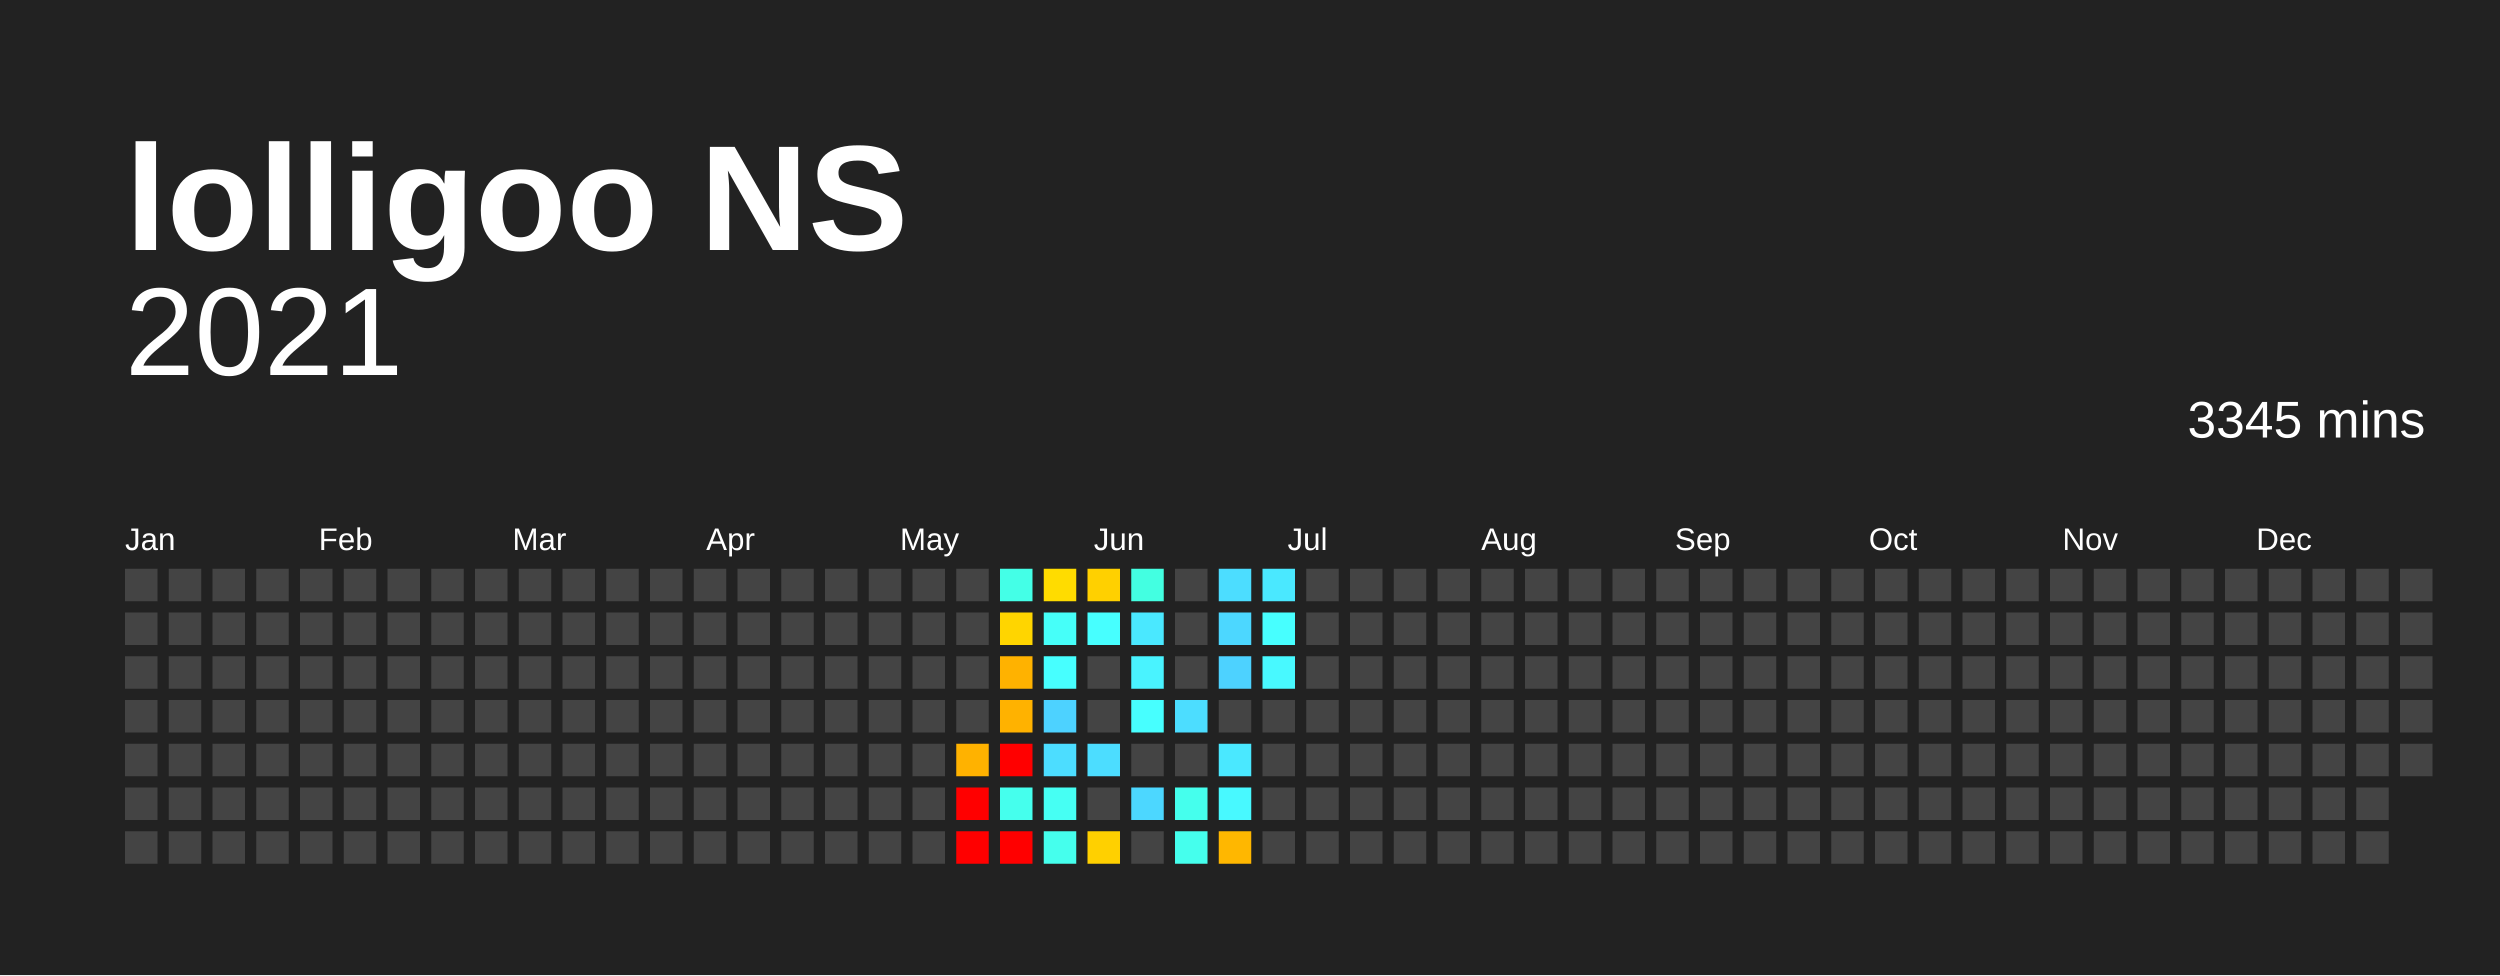
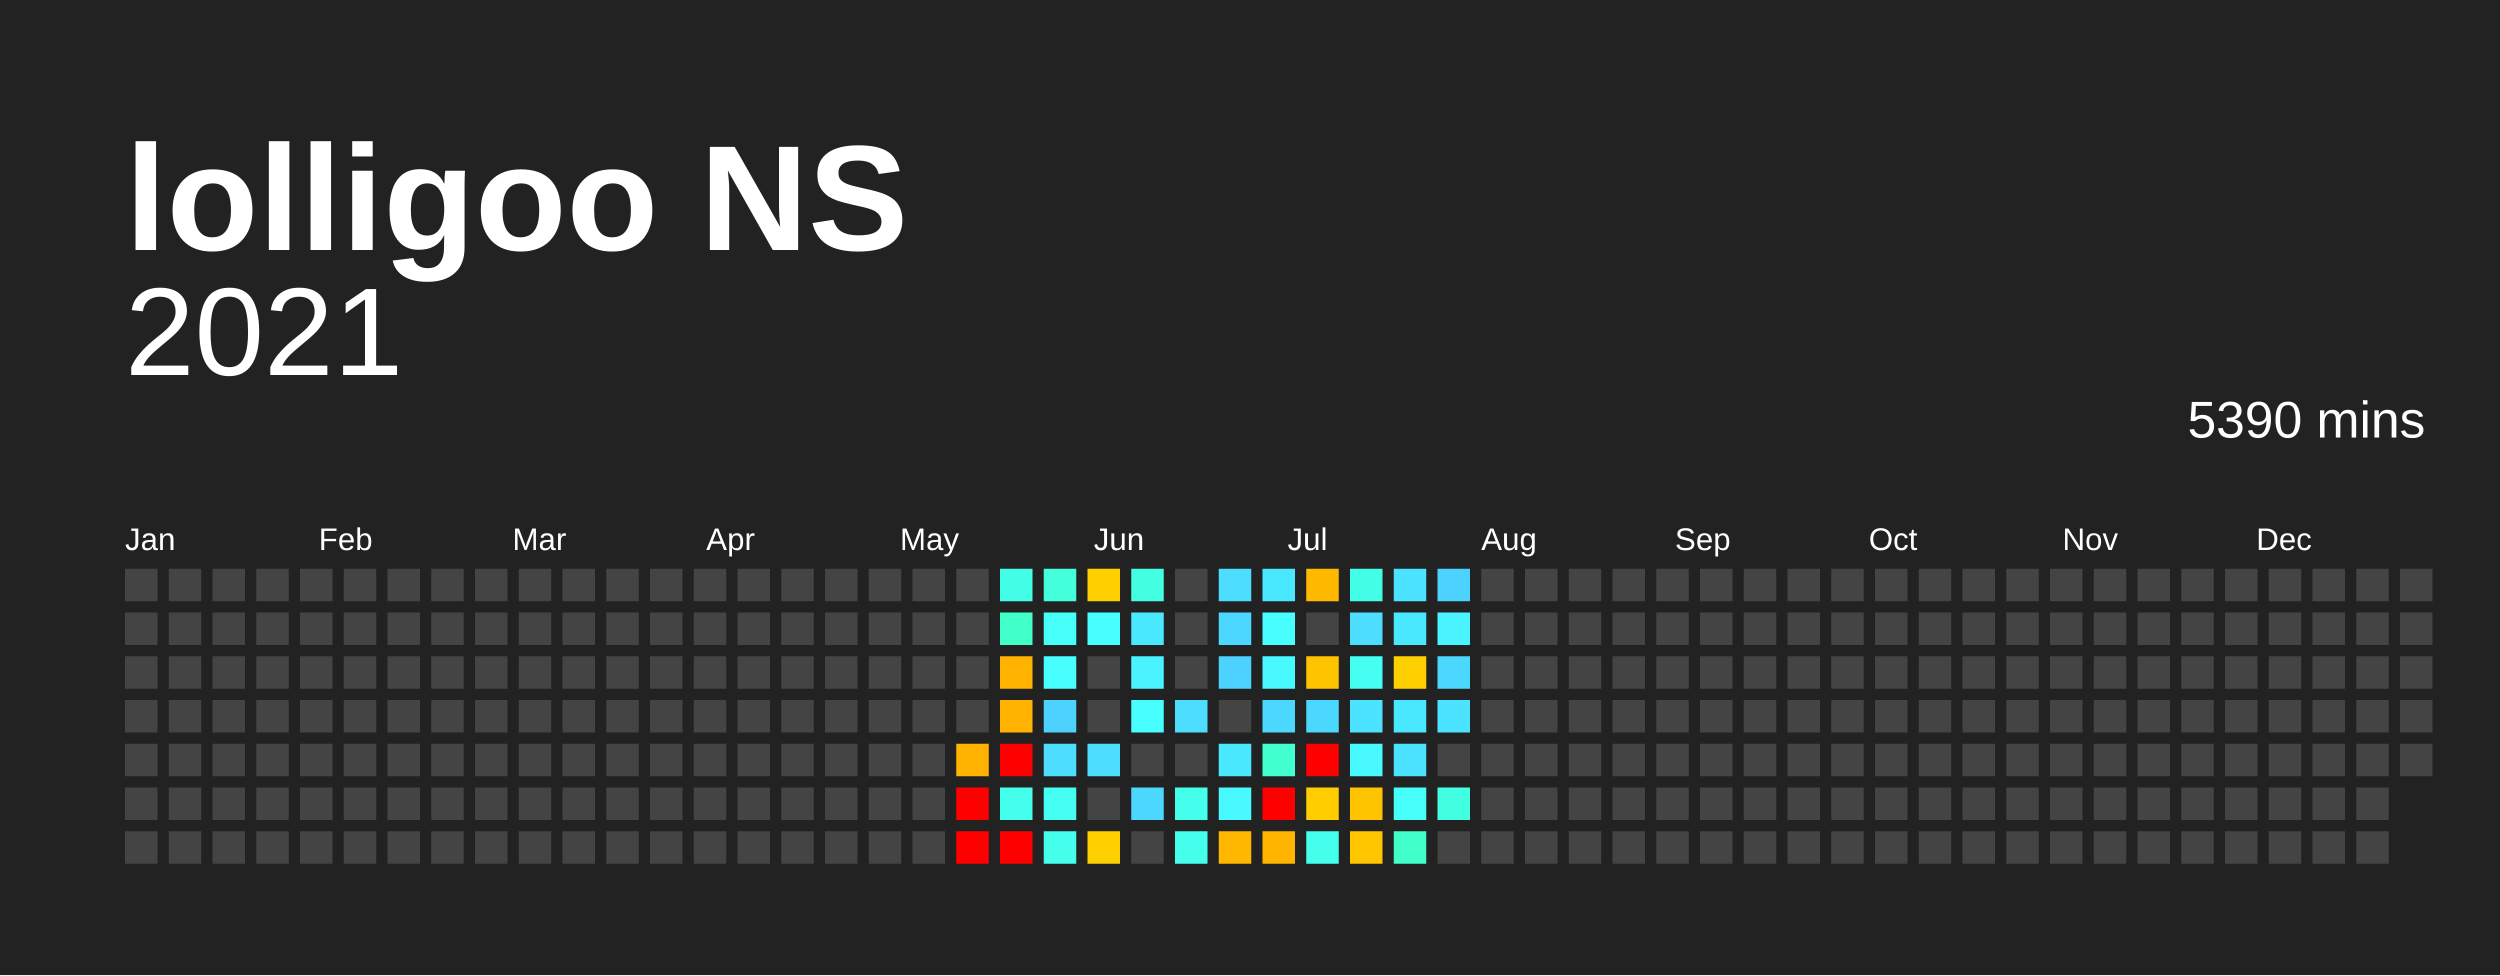
<svg xmlns="http://www.w3.org/2000/svg" baseProfile="full" height="78mm" version="1.1" viewBox="0,0,200,78" width="200mm">
  <defs />
  <rect fill="#222222" height="78" width="200" x="0" y="0" />
  <text fill="#FFFFFF" style="font-size:12px; font-family:Arial; font-weight:bold;" x="10" y="20">lolligoo NS</text>
  <text alignment-baseline="hanging" fill="#FFFFFF" style="font-size:10.0px; font-family:Arial;" x="10" y="30">2021</text>
-   <text alignment-baseline="hanging" fill="#FFFFFF" style="font-size:4.125px; font-family:Arial;" x="175" y="35">3345 mins</text>
+   <text alignment-baseline="hanging" fill="#FFFFFF" style="font-size:4.125px; font-family:Arial;" x="175" y="35">5390 mins</text>
  <text fill="#FFFFFF" style="font-size:2.5px; font-family:Arial" x="10.0" y="44">Jan</text>
  <text fill="#FFFFFF" style="font-size:2.5px; font-family:Arial" x="25.5" y="44">Feb</text>
  <text fill="#FFFFFF" style="font-size:2.5px; font-family:Arial" x="41.0" y="44">Mar</text>
  <text fill="#FFFFFF" style="font-size:2.5px; font-family:Arial" x="56.5" y="44">Apr</text>
  <text fill="#FFFFFF" style="font-size:2.5px; font-family:Arial" x="72.0" y="44">May</text>
  <text fill="#FFFFFF" style="font-size:2.5px; font-family:Arial" x="87.5" y="44">Jun</text>
  <text fill="#FFFFFF" style="font-size:2.5px; font-family:Arial" x="103.0" y="44">Jul</text>
  <text fill="#FFFFFF" style="font-size:2.5px; font-family:Arial" x="118.5" y="44">Aug</text>
  <text fill="#FFFFFF" style="font-size:2.5px; font-family:Arial" x="134.0" y="44">Sep</text>
  <text fill="#FFFFFF" style="font-size:2.5px; font-family:Arial" x="149.5" y="44">Oct</text>
  <text fill="#FFFFFF" style="font-size:2.5px; font-family:Arial" x="165.0" y="44">Nov</text>
  <text fill="#FFFFFF" style="font-size:2.5px; font-family:Arial" x="180.5" y="44">Dec</text>
  <rect fill="#444444" height="2.6" width="2.6" x="10.0" y="45.5" />
  <rect fill="#444444" height="2.6" width="2.6" x="10.0" y="49.0" />
  <rect fill="#444444" height="2.6" width="2.6" x="10.0" y="52.5" />
  <rect fill="#444444" height="2.6" width="2.6" x="10.0" y="56.0" />
  <rect fill="#444444" height="2.6" width="2.6" x="10.0" y="59.5" />
  <rect fill="#444444" height="2.6" width="2.6" x="10.0" y="63.0" />
  <rect fill="#444444" height="2.6" width="2.6" x="10.0" y="66.5" />
  <rect fill="#444444" height="2.6" width="2.6" x="13.5" y="45.5" />
  <rect fill="#444444" height="2.6" width="2.6" x="13.5" y="49.0" />
  <rect fill="#444444" height="2.6" width="2.6" x="13.5" y="52.5" />
  <rect fill="#444444" height="2.6" width="2.6" x="13.5" y="56.0" />
  <rect fill="#444444" height="2.6" width="2.6" x="13.5" y="59.5" />
  <rect fill="#444444" height="2.6" width="2.6" x="13.5" y="63.0" />
  <rect fill="#444444" height="2.6" width="2.6" x="13.5" y="66.5" />
  <rect fill="#444444" height="2.6" width="2.6" x="17.0" y="45.5" />
  <rect fill="#444444" height="2.6" width="2.6" x="17.0" y="49.0" />
  <rect fill="#444444" height="2.6" width="2.6" x="17.0" y="52.5" />
  <rect fill="#444444" height="2.6" width="2.6" x="17.0" y="56.0" />
  <rect fill="#444444" height="2.6" width="2.6" x="17.0" y="59.5" />
  <rect fill="#444444" height="2.6" width="2.6" x="17.0" y="63.0" />
  <rect fill="#444444" height="2.6" width="2.6" x="17.0" y="66.5" />
  <rect fill="#444444" height="2.6" width="2.6" x="20.5" y="45.5" />
  <rect fill="#444444" height="2.6" width="2.6" x="20.5" y="49.0" />
  <rect fill="#444444" height="2.6" width="2.6" x="20.5" y="52.5" />
  <rect fill="#444444" height="2.6" width="2.6" x="20.5" y="56.0" />
  <rect fill="#444444" height="2.6" width="2.6" x="20.5" y="59.5" />
  <rect fill="#444444" height="2.6" width="2.6" x="20.5" y="63.0" />
  <rect fill="#444444" height="2.6" width="2.6" x="20.5" y="66.5" />
  <rect fill="#444444" height="2.6" width="2.6" x="24.0" y="45.5" />
  <rect fill="#444444" height="2.6" width="2.6" x="24.0" y="49.0" />
  <rect fill="#444444" height="2.6" width="2.6" x="24.0" y="52.5" />
  <rect fill="#444444" height="2.6" width="2.6" x="24.0" y="56.0" />
  <rect fill="#444444" height="2.6" width="2.6" x="24.0" y="59.5" />
  <rect fill="#444444" height="2.6" width="2.6" x="24.0" y="63.0" />
  <rect fill="#444444" height="2.6" width="2.6" x="24.0" y="66.5" />
  <rect fill="#444444" height="2.6" width="2.6" x="27.5" y="45.5" />
  <rect fill="#444444" height="2.6" width="2.6" x="27.5" y="49.0" />
  <rect fill="#444444" height="2.6" width="2.6" x="27.5" y="52.5" />
  <rect fill="#444444" height="2.6" width="2.6" x="27.5" y="56.0" />
  <rect fill="#444444" height="2.6" width="2.6" x="27.5" y="59.5" />
  <rect fill="#444444" height="2.6" width="2.6" x="27.5" y="63.0" />
  <rect fill="#444444" height="2.6" width="2.6" x="27.5" y="66.5" />
  <rect fill="#444444" height="2.6" width="2.6" x="31.0" y="45.5" />
  <rect fill="#444444" height="2.6" width="2.6" x="31.0" y="49.0" />
  <rect fill="#444444" height="2.6" width="2.6" x="31.0" y="52.5" />
  <rect fill="#444444" height="2.6" width="2.6" x="31.0" y="56.0" />
  <rect fill="#444444" height="2.6" width="2.6" x="31.0" y="59.5" />
  <rect fill="#444444" height="2.6" width="2.6" x="31.0" y="63.0" />
  <rect fill="#444444" height="2.6" width="2.6" x="31.0" y="66.5" />
  <rect fill="#444444" height="2.6" width="2.6" x="34.5" y="45.5" />
  <rect fill="#444444" height="2.6" width="2.6" x="34.5" y="49.0" />
  <rect fill="#444444" height="2.6" width="2.6" x="34.5" y="52.5" />
  <rect fill="#444444" height="2.6" width="2.6" x="34.5" y="56.0" />
  <rect fill="#444444" height="2.6" width="2.6" x="34.5" y="59.5" />
  <rect fill="#444444" height="2.6" width="2.6" x="34.5" y="63.0" />
  <rect fill="#444444" height="2.6" width="2.6" x="34.5" y="66.5" />
  <rect fill="#444444" height="2.6" width="2.6" x="38.0" y="45.5" />
  <rect fill="#444444" height="2.6" width="2.6" x="38.0" y="49.0" />
  <rect fill="#444444" height="2.6" width="2.6" x="38.0" y="52.5" />
  <rect fill="#444444" height="2.6" width="2.6" x="38.0" y="56.0" />
  <rect fill="#444444" height="2.6" width="2.6" x="38.0" y="59.5" />
  <rect fill="#444444" height="2.6" width="2.6" x="38.0" y="63.0" />
  <rect fill="#444444" height="2.6" width="2.6" x="38.0" y="66.5" />
  <rect fill="#444444" height="2.6" width="2.6" x="41.5" y="45.5" />
  <rect fill="#444444" height="2.6" width="2.6" x="41.5" y="49.0" />
  <rect fill="#444444" height="2.6" width="2.6" x="41.5" y="52.5" />
  <rect fill="#444444" height="2.6" width="2.6" x="41.5" y="56.0" />
  <rect fill="#444444" height="2.6" width="2.6" x="41.5" y="59.5" />
  <rect fill="#444444" height="2.6" width="2.6" x="41.5" y="63.0" />
  <rect fill="#444444" height="2.6" width="2.6" x="41.5" y="66.5" />
  <rect fill="#444444" height="2.6" width="2.6" x="45.0" y="45.5" />
  <rect fill="#444444" height="2.6" width="2.6" x="45.0" y="49.0" />
  <rect fill="#444444" height="2.6" width="2.6" x="45.0" y="52.5" />
  <rect fill="#444444" height="2.6" width="2.6" x="45.0" y="56.0" />
  <rect fill="#444444" height="2.6" width="2.6" x="45.0" y="59.5" />
  <rect fill="#444444" height="2.6" width="2.6" x="45.0" y="63.0" />
  <rect fill="#444444" height="2.6" width="2.6" x="45.0" y="66.5" />
  <rect fill="#444444" height="2.6" width="2.6" x="48.5" y="45.5" />
  <rect fill="#444444" height="2.6" width="2.6" x="48.5" y="49.0" />
  <rect fill="#444444" height="2.6" width="2.6" x="48.5" y="52.5" />
  <rect fill="#444444" height="2.6" width="2.6" x="48.5" y="56.0" />
  <rect fill="#444444" height="2.6" width="2.6" x="48.5" y="59.5" />
  <rect fill="#444444" height="2.6" width="2.6" x="48.5" y="63.0" />
  <rect fill="#444444" height="2.6" width="2.6" x="48.5" y="66.5" />
  <rect fill="#444444" height="2.6" width="2.6" x="52.0" y="45.5" />
  <rect fill="#444444" height="2.6" width="2.6" x="52.0" y="49.0" />
  <rect fill="#444444" height="2.6" width="2.6" x="52.0" y="52.5" />
  <rect fill="#444444" height="2.6" width="2.6" x="52.0" y="56.0" />
  <rect fill="#444444" height="2.6" width="2.6" x="52.0" y="59.5" />
  <rect fill="#444444" height="2.6" width="2.6" x="52.0" y="63.0" />
  <rect fill="#444444" height="2.6" width="2.6" x="52.0" y="66.5" />
  <rect fill="#444444" height="2.6" width="2.6" x="55.5" y="45.5" />
  <rect fill="#444444" height="2.6" width="2.6" x="55.5" y="49.0" />
  <rect fill="#444444" height="2.6" width="2.6" x="55.5" y="52.5" />
  <rect fill="#444444" height="2.6" width="2.6" x="55.5" y="56.0" />
  <rect fill="#444444" height="2.6" width="2.6" x="55.5" y="59.5" />
  <rect fill="#444444" height="2.6" width="2.6" x="55.5" y="63.0" />
  <rect fill="#444444" height="2.6" width="2.6" x="55.5" y="66.5" />
  <rect fill="#444444" height="2.6" width="2.6" x="59.0" y="45.5" />
  <rect fill="#444444" height="2.6" width="2.6" x="59.0" y="49.0" />
  <rect fill="#444444" height="2.6" width="2.6" x="59.0" y="52.5" />
  <rect fill="#444444" height="2.6" width="2.6" x="59.0" y="56.0" />
  <rect fill="#444444" height="2.6" width="2.6" x="59.0" y="59.5" />
  <rect fill="#444444" height="2.6" width="2.6" x="59.0" y="63.0" />
  <rect fill="#444444" height="2.6" width="2.6" x="59.0" y="66.5" />
  <rect fill="#444444" height="2.6" width="2.6" x="62.5" y="45.5" />
  <rect fill="#444444" height="2.6" width="2.6" x="62.5" y="49.0" />
  <rect fill="#444444" height="2.6" width="2.6" x="62.5" y="52.5" />
  <rect fill="#444444" height="2.6" width="2.6" x="62.5" y="56.0" />
  <rect fill="#444444" height="2.6" width="2.6" x="62.5" y="59.5" />
  <rect fill="#444444" height="2.6" width="2.6" x="62.5" y="63.0" />
  <rect fill="#444444" height="2.6" width="2.6" x="62.5" y="66.5" />
  <rect fill="#444444" height="2.6" width="2.6" x="66.0" y="45.5" />
  <rect fill="#444444" height="2.6" width="2.6" x="66.0" y="49.0" />
  <rect fill="#444444" height="2.6" width="2.6" x="66.0" y="52.5" />
  <rect fill="#444444" height="2.6" width="2.6" x="66.0" y="56.0" />
  <rect fill="#444444" height="2.6" width="2.6" x="66.0" y="59.5" />
  <rect fill="#444444" height="2.6" width="2.6" x="66.0" y="63.0" />
  <rect fill="#444444" height="2.6" width="2.6" x="66.0" y="66.5" />
  <rect fill="#444444" height="2.6" width="2.6" x="69.5" y="45.5" />
  <rect fill="#444444" height="2.6" width="2.6" x="69.5" y="49.0" />
  <rect fill="#444444" height="2.6" width="2.6" x="69.5" y="52.5" />
  <rect fill="#444444" height="2.6" width="2.6" x="69.5" y="56.0" />
  <rect fill="#444444" height="2.6" width="2.6" x="69.5" y="59.5" />
  <rect fill="#444444" height="2.6" width="2.6" x="69.5" y="63.0" />
  <rect fill="#444444" height="2.6" width="2.6" x="69.5" y="66.5" />
  <rect fill="#444444" height="2.6" width="2.6" x="73.0" y="45.5" />
  <rect fill="#444444" height="2.6" width="2.6" x="73.0" y="49.0" />
  <rect fill="#444444" height="2.6" width="2.6" x="73.0" y="52.5" />
  <rect fill="#444444" height="2.6" width="2.6" x="73.0" y="56.0" />
  <rect fill="#444444" height="2.6" width="2.6" x="73.0" y="59.5" />
  <rect fill="#444444" height="2.6" width="2.6" x="73.0" y="63.0" />
  <rect fill="#444444" height="2.6" width="2.6" x="73.0" y="66.5" />
  <rect fill="#444444" height="2.6" width="2.6" x="76.5" y="45.5" />
  <rect fill="#444444" height="2.6" width="2.6" x="76.5" y="49.0" />
  <rect fill="#444444" height="2.6" width="2.6" x="76.5" y="52.5" />
  <rect fill="#444444" height="2.6" width="2.6" x="76.5" y="56.0" />
  <rect fill="#ffb200" height="2.6" width="2.6" x="76.5" y="59.5" />
  <rect fill="red" height="2.6" width="2.6" x="76.5" y="63.0" />
  <rect fill="red" height="2.6" width="2.6" x="76.5" y="66.5" />
  <rect fill="#44ffe7" height="2.6" width="2.6" x="80.0" y="45.5" />
-   <rect fill="#ffd500" height="2.6" width="2.6" x="80.0" y="49.0" />
+   <rect fill="#40ffc9" height="2.6" width="2.6" x="80.0" y="49.0" />
  <rect fill="#ffb200" height="2.6" width="2.6" x="80.0" y="52.5" />
  <rect fill="#ffb200" height="2.6" width="2.6" x="80.0" y="56.0" />
  <rect fill="red" height="2.6" width="2.6" x="80.0" y="59.5" />
  <rect fill="#45ffed" height="2.6" width="2.6" x="80.0" y="63.0" />
  <rect fill="red" height="2.6" width="2.6" x="80.0" y="66.5" />
-   <rect fill="#ffdc00" height="2.6" width="2.6" x="83.5" y="45.5" />
+   <rect fill="#43ffdb" height="2.6" width="2.6" x="83.5" y="45.5" />
  <rect fill="#46fff9" height="2.6" width="2.6" x="83.5" y="49.0" />
  <rect fill="#47ffff" height="2.6" width="2.6" x="83.5" y="52.5" />
  <rect fill="#4dd2ff" height="2.6" width="2.6" x="83.5" y="56.0" />
  <rect fill="#4cddff" height="2.6" width="2.6" x="83.5" y="59.5" />
  <rect fill="#46fff3" height="2.6" width="2.6" x="83.5" y="63.0" />
  <rect fill="#45ffed" height="2.6" width="2.6" x="83.5" y="66.5" />
  <rect fill="#ffd000" height="2.6" width="2.6" x="87.0" y="45.5" />
  <rect fill="#47ffff" height="2.6" width="2.6" x="87.0" y="49.0" />
  <rect fill="#444444" height="2.6" width="2.6" x="87.0" y="52.5" />
  <rect fill="#444444" height="2.6" width="2.6" x="87.0" y="56.0" />
  <rect fill="#4cddff" height="2.6" width="2.6" x="87.0" y="59.5" />
  <rect fill="#444444" height="2.6" width="2.6" x="87.0" y="63.0" />
  <rect fill="#ffd000" height="2.6" width="2.6" x="87.0" y="66.5" />
  <rect fill="#43ffe1" height="2.6" width="2.6" x="90.5" y="45.5" />
  <rect fill="#4ae8ff" height="2.6" width="2.6" x="90.5" y="49.0" />
  <rect fill="#49f3ff" height="2.6" width="2.6" x="90.5" y="52.5" />
  <rect fill="#47ffff" height="2.6" width="2.6" x="90.5" y="56.0" />
  <rect fill="#444444" height="2.6" width="2.6" x="90.5" y="59.5" />
  <rect fill="#4cd7ff" height="2.6" width="2.6" x="90.5" y="63.0" />
  <rect fill="#444444" height="2.6" width="2.6" x="90.5" y="66.5" />
  <rect fill="#444444" height="2.6" width="2.6" x="94.0" y="45.5" />
  <rect fill="#444444" height="2.6" width="2.6" x="94.0" y="49.0" />
  <rect fill="#444444" height="2.6" width="2.6" x="94.0" y="52.5" />
  <rect fill="#4cddff" height="2.6" width="2.6" x="94.0" y="56.0" />
  <rect fill="#444444" height="2.6" width="2.6" x="94.0" y="59.5" />
  <rect fill="#45ffed" height="2.6" width="2.6" x="94.0" y="63.0" />
  <rect fill="#45ffed" height="2.6" width="2.6" x="94.0" y="66.5" />
  <rect fill="#4cddff" height="2.6" width="2.6" x="97.5" y="45.5" />
  <rect fill="#4cd7ff" height="2.6" width="2.6" x="97.5" y="49.0" />
  <rect fill="#4dd2ff" height="2.6" width="2.6" x="97.5" y="52.5" />
  <rect fill="#444444" height="2.6" width="2.6" x="97.5" y="56.0" />
  <rect fill="#4ae8ff" height="2.6" width="2.6" x="97.5" y="59.5" />
  <rect fill="#48f9ff" height="2.6" width="2.6" x="97.5" y="63.0" />
  <rect fill="#ffb700" height="2.6" width="2.6" x="97.5" y="66.5" />
  <rect fill="#4ae8ff" height="2.6" width="2.6" x="101.0" y="45.5" />
  <rect fill="#47ffff" height="2.6" width="2.6" x="101.0" y="49.0" />
  <rect fill="#48f9ff" height="2.6" width="2.6" x="101.0" y="52.5" />
-   <rect fill="#444444" height="2.6" width="2.6" x="101.0" y="56.0" />
-   <rect fill="#444444" height="2.6" width="2.6" x="101.0" y="59.5" />
-   <rect fill="#444444" height="2.6" width="2.6" x="101.0" y="63.0" />
-   <rect fill="#444444" height="2.6" width="2.6" x="101.0" y="66.5" />
-   <rect fill="#444444" height="2.6" width="2.6" x="104.5" y="45.5" />
+   <rect fill="#4cd7ff" height="2.6" width="2.6" x="101.0" y="56.0" />
+   <rect fill="#41ffcf" height="2.6" width="2.6" x="101.0" y="59.5" />
+   <rect fill="red" height="2.6" width="2.6" x="101.0" y="63.0" />
+   <rect fill="#ffb500" height="2.6" width="2.6" x="101.0" y="66.5" />
+   <rect fill="#ffba00" height="2.6" width="2.6" x="104.5" y="45.5" />
  <rect fill="#444444" height="2.6" width="2.6" x="104.5" y="49.0" />
-   <rect fill="#444444" height="2.6" width="2.6" x="104.5" y="52.5" />
-   <rect fill="#444444" height="2.6" width="2.6" x="104.5" y="56.0" />
-   <rect fill="#444444" height="2.6" width="2.6" x="104.5" y="59.5" />
-   <rect fill="#444444" height="2.6" width="2.6" x="104.5" y="63.0" />
-   <rect fill="#444444" height="2.6" width="2.6" x="104.5" y="66.5" />
-   <rect fill="#444444" height="2.6" width="2.6" x="108.0" y="45.5" />
-   <rect fill="#444444" height="2.6" width="2.6" x="108.0" y="49.0" />
-   <rect fill="#444444" height="2.6" width="2.6" x="108.0" y="52.5" />
-   <rect fill="#444444" height="2.6" width="2.6" x="108.0" y="56.0" />
-   <rect fill="#444444" height="2.6" width="2.6" x="108.0" y="59.5" />
-   <rect fill="#444444" height="2.6" width="2.6" x="108.0" y="63.0" />
-   <rect fill="#444444" height="2.6" width="2.6" x="108.0" y="66.5" />
-   <rect fill="#444444" height="2.6" width="2.6" x="111.5" y="45.5" />
-   <rect fill="#444444" height="2.6" width="2.6" x="111.5" y="49.0" />
-   <rect fill="#444444" height="2.6" width="2.6" x="111.5" y="52.5" />
-   <rect fill="#444444" height="2.6" width="2.6" x="111.5" y="56.0" />
-   <rect fill="#444444" height="2.6" width="2.6" x="111.5" y="59.5" />
-   <rect fill="#444444" height="2.6" width="2.6" x="111.5" y="63.0" />
-   <rect fill="#444444" height="2.6" width="2.6" x="111.5" y="66.5" />
-   <rect fill="#444444" height="2.6" width="2.6" x="115.0" y="45.5" />
-   <rect fill="#444444" height="2.6" width="2.6" x="115.0" y="49.0" />
-   <rect fill="#444444" height="2.6" width="2.6" x="115.0" y="52.5" />
-   <rect fill="#444444" height="2.6" width="2.6" x="115.0" y="56.0" />
+   <rect fill="#ffc400" height="2.6" width="2.6" x="104.5" y="52.5" />
+   <rect fill="#4cd7ff" height="2.6" width="2.6" x="104.5" y="56.0" />
+   <rect fill="red" height="2.6" width="2.6" x="104.5" y="59.5" />
+   <rect fill="#ffcd00" height="2.6" width="2.6" x="104.5" y="63.0" />
+   <rect fill="#45ffed" height="2.6" width="2.6" x="104.5" y="66.5" />
+   <rect fill="#44ffe7" height="2.6" width="2.6" x="108.0" y="45.5" />
+   <rect fill="#4cddff" height="2.6" width="2.6" x="108.0" y="49.0" />
+   <rect fill="#46fff3" height="2.6" width="2.6" x="108.0" y="52.5" />
+   <rect fill="#4be3ff" height="2.6" width="2.6" x="108.0" y="56.0" />
+   <rect fill="#48f9ff" height="2.6" width="2.6" x="108.0" y="59.5" />
+   <rect fill="#ffc400" height="2.6" width="2.6" x="108.0" y="63.0" />
+   <rect fill="#ffc600" height="2.6" width="2.6" x="108.0" y="66.5" />
+   <rect fill="#4be3ff" height="2.6" width="2.6" x="111.5" y="45.5" />
+   <rect fill="#4ae8ff" height="2.6" width="2.6" x="111.5" y="49.0" />
+   <rect fill="#ffd000" height="2.6" width="2.6" x="111.5" y="52.5" />
+   <rect fill="#4ae8ff" height="2.6" width="2.6" x="111.5" y="56.0" />
+   <rect fill="#4be3ff" height="2.6" width="2.6" x="111.5" y="59.5" />
+   <rect fill="#46fff9" height="2.6" width="2.6" x="111.5" y="63.0" />
+   <rect fill="#40ffc9" height="2.6" width="2.6" x="111.5" y="66.5" />
+   <rect fill="#4dd2ff" height="2.6" width="2.6" x="115.0" y="45.5" />
+   <rect fill="#49f3ff" height="2.6" width="2.6" x="115.0" y="49.0" />
+   <rect fill="#4cd7ff" height="2.6" width="2.6" x="115.0" y="52.5" />
+   <rect fill="#4be3ff" height="2.6" width="2.6" x="115.0" y="56.0" />
  <rect fill="#444444" height="2.6" width="2.6" x="115.0" y="59.5" />
-   <rect fill="#444444" height="2.6" width="2.6" x="115.0" y="63.0" />
+   <rect fill="#43ffe1" height="2.6" width="2.6" x="115.0" y="63.0" />
  <rect fill="#444444" height="2.6" width="2.6" x="115.0" y="66.5" />
  <rect fill="#444444" height="2.6" width="2.6" x="118.5" y="45.5" />
  <rect fill="#444444" height="2.6" width="2.6" x="118.5" y="49.0" />
  <rect fill="#444444" height="2.6" width="2.6" x="118.5" y="52.5" />
  <rect fill="#444444" height="2.6" width="2.6" x="118.5" y="56.0" />
  <rect fill="#444444" height="2.6" width="2.6" x="118.5" y="59.5" />
  <rect fill="#444444" height="2.6" width="2.6" x="118.5" y="63.0" />
  <rect fill="#444444" height="2.6" width="2.6" x="118.5" y="66.5" />
  <rect fill="#444444" height="2.6" width="2.6" x="122.0" y="45.5" />
  <rect fill="#444444" height="2.6" width="2.6" x="122.0" y="49.0" />
  <rect fill="#444444" height="2.6" width="2.6" x="122.0" y="52.5" />
  <rect fill="#444444" height="2.6" width="2.6" x="122.0" y="56.0" />
  <rect fill="#444444" height="2.6" width="2.6" x="122.0" y="59.5" />
  <rect fill="#444444" height="2.6" width="2.6" x="122.0" y="63.0" />
  <rect fill="#444444" height="2.6" width="2.6" x="122.0" y="66.5" />
  <rect fill="#444444" height="2.6" width="2.6" x="125.5" y="45.5" />
  <rect fill="#444444" height="2.6" width="2.6" x="125.5" y="49.0" />
  <rect fill="#444444" height="2.6" width="2.6" x="125.5" y="52.5" />
  <rect fill="#444444" height="2.6" width="2.6" x="125.5" y="56.0" />
  <rect fill="#444444" height="2.6" width="2.6" x="125.5" y="59.5" />
  <rect fill="#444444" height="2.6" width="2.6" x="125.5" y="63.0" />
  <rect fill="#444444" height="2.6" width="2.6" x="125.5" y="66.5" />
  <rect fill="#444444" height="2.6" width="2.6" x="129.0" y="45.5" />
  <rect fill="#444444" height="2.6" width="2.6" x="129.0" y="49.0" />
  <rect fill="#444444" height="2.6" width="2.6" x="129.0" y="52.5" />
  <rect fill="#444444" height="2.6" width="2.6" x="129.0" y="56.0" />
  <rect fill="#444444" height="2.6" width="2.6" x="129.0" y="59.5" />
  <rect fill="#444444" height="2.6" width="2.6" x="129.0" y="63.0" />
  <rect fill="#444444" height="2.6" width="2.6" x="129.0" y="66.5" />
  <rect fill="#444444" height="2.6" width="2.6" x="132.5" y="45.5" />
  <rect fill="#444444" height="2.6" width="2.6" x="132.5" y="49.0" />
  <rect fill="#444444" height="2.6" width="2.6" x="132.5" y="52.5" />
  <rect fill="#444444" height="2.6" width="2.6" x="132.5" y="56.0" />
  <rect fill="#444444" height="2.6" width="2.6" x="132.5" y="59.5" />
  <rect fill="#444444" height="2.6" width="2.6" x="132.5" y="63.0" />
  <rect fill="#444444" height="2.6" width="2.6" x="132.5" y="66.5" />
  <rect fill="#444444" height="2.6" width="2.6" x="136.0" y="45.5" />
  <rect fill="#444444" height="2.6" width="2.6" x="136.0" y="49.0" />
  <rect fill="#444444" height="2.6" width="2.6" x="136.0" y="52.5" />
  <rect fill="#444444" height="2.6" width="2.6" x="136.0" y="56.0" />
  <rect fill="#444444" height="2.6" width="2.6" x="136.0" y="59.5" />
  <rect fill="#444444" height="2.6" width="2.6" x="136.0" y="63.0" />
  <rect fill="#444444" height="2.6" width="2.6" x="136.0" y="66.5" />
  <rect fill="#444444" height="2.6" width="2.6" x="139.5" y="45.5" />
  <rect fill="#444444" height="2.6" width="2.6" x="139.5" y="49.0" />
  <rect fill="#444444" height="2.6" width="2.6" x="139.5" y="52.5" />
  <rect fill="#444444" height="2.6" width="2.6" x="139.5" y="56.0" />
  <rect fill="#444444" height="2.6" width="2.6" x="139.5" y="59.5" />
  <rect fill="#444444" height="2.6" width="2.6" x="139.5" y="63.0" />
  <rect fill="#444444" height="2.6" width="2.6" x="139.5" y="66.5" />
  <rect fill="#444444" height="2.6" width="2.6" x="143.0" y="45.5" />
  <rect fill="#444444" height="2.6" width="2.6" x="143.0" y="49.0" />
  <rect fill="#444444" height="2.6" width="2.6" x="143.0" y="52.5" />
  <rect fill="#444444" height="2.6" width="2.6" x="143.0" y="56.0" />
  <rect fill="#444444" height="2.6" width="2.6" x="143.0" y="59.5" />
  <rect fill="#444444" height="2.6" width="2.6" x="143.0" y="63.0" />
  <rect fill="#444444" height="2.6" width="2.6" x="143.0" y="66.5" />
  <rect fill="#444444" height="2.6" width="2.6" x="146.5" y="45.5" />
  <rect fill="#444444" height="2.6" width="2.6" x="146.5" y="49.0" />
  <rect fill="#444444" height="2.6" width="2.6" x="146.5" y="52.5" />
  <rect fill="#444444" height="2.6" width="2.6" x="146.5" y="56.0" />
  <rect fill="#444444" height="2.6" width="2.6" x="146.5" y="59.5" />
  <rect fill="#444444" height="2.6" width="2.6" x="146.5" y="63.0" />
  <rect fill="#444444" height="2.6" width="2.6" x="146.5" y="66.5" />
  <rect fill="#444444" height="2.6" width="2.6" x="150.0" y="45.5" />
  <rect fill="#444444" height="2.6" width="2.6" x="150.0" y="49.0" />
  <rect fill="#444444" height="2.6" width="2.6" x="150.0" y="52.5" />
  <rect fill="#444444" height="2.6" width="2.6" x="150.0" y="56.0" />
  <rect fill="#444444" height="2.6" width="2.6" x="150.0" y="59.5" />
  <rect fill="#444444" height="2.6" width="2.6" x="150.0" y="63.0" />
  <rect fill="#444444" height="2.6" width="2.6" x="150.0" y="66.5" />
  <rect fill="#444444" height="2.6" width="2.6" x="153.5" y="45.5" />
  <rect fill="#444444" height="2.6" width="2.6" x="153.5" y="49.0" />
  <rect fill="#444444" height="2.6" width="2.6" x="153.5" y="52.5" />
  <rect fill="#444444" height="2.6" width="2.6" x="153.5" y="56.0" />
  <rect fill="#444444" height="2.6" width="2.6" x="153.5" y="59.5" />
  <rect fill="#444444" height="2.6" width="2.6" x="153.5" y="63.0" />
  <rect fill="#444444" height="2.6" width="2.6" x="153.5" y="66.5" />
  <rect fill="#444444" height="2.6" width="2.6" x="157.0" y="45.5" />
  <rect fill="#444444" height="2.6" width="2.6" x="157.0" y="49.0" />
  <rect fill="#444444" height="2.6" width="2.6" x="157.0" y="52.5" />
  <rect fill="#444444" height="2.6" width="2.6" x="157.0" y="56.0" />
  <rect fill="#444444" height="2.6" width="2.6" x="157.0" y="59.5" />
  <rect fill="#444444" height="2.6" width="2.6" x="157.0" y="63.0" />
  <rect fill="#444444" height="2.6" width="2.6" x="157.0" y="66.5" />
  <rect fill="#444444" height="2.6" width="2.6" x="160.5" y="45.5" />
  <rect fill="#444444" height="2.6" width="2.6" x="160.5" y="49.0" />
  <rect fill="#444444" height="2.6" width="2.6" x="160.5" y="52.5" />
  <rect fill="#444444" height="2.6" width="2.6" x="160.5" y="56.0" />
  <rect fill="#444444" height="2.6" width="2.6" x="160.5" y="59.5" />
  <rect fill="#444444" height="2.6" width="2.6" x="160.5" y="63.0" />
  <rect fill="#444444" height="2.6" width="2.6" x="160.5" y="66.5" />
  <rect fill="#444444" height="2.6" width="2.6" x="164.0" y="45.5" />
  <rect fill="#444444" height="2.6" width="2.6" x="164.0" y="49.0" />
  <rect fill="#444444" height="2.6" width="2.6" x="164.0" y="52.5" />
  <rect fill="#444444" height="2.6" width="2.6" x="164.0" y="56.0" />
  <rect fill="#444444" height="2.6" width="2.6" x="164.0" y="59.5" />
  <rect fill="#444444" height="2.6" width="2.6" x="164.0" y="63.0" />
  <rect fill="#444444" height="2.6" width="2.6" x="164.0" y="66.5" />
  <rect fill="#444444" height="2.6" width="2.6" x="167.5" y="45.5" />
  <rect fill="#444444" height="2.6" width="2.6" x="167.5" y="49.0" />
  <rect fill="#444444" height="2.6" width="2.6" x="167.5" y="52.5" />
  <rect fill="#444444" height="2.6" width="2.6" x="167.5" y="56.0" />
  <rect fill="#444444" height="2.6" width="2.6" x="167.5" y="59.5" />
  <rect fill="#444444" height="2.6" width="2.6" x="167.5" y="63.0" />
  <rect fill="#444444" height="2.6" width="2.6" x="167.5" y="66.5" />
  <rect fill="#444444" height="2.6" width="2.6" x="171.0" y="45.5" />
  <rect fill="#444444" height="2.6" width="2.6" x="171.0" y="49.0" />
  <rect fill="#444444" height="2.6" width="2.6" x="171.0" y="52.5" />
  <rect fill="#444444" height="2.6" width="2.6" x="171.0" y="56.0" />
  <rect fill="#444444" height="2.6" width="2.6" x="171.0" y="59.5" />
  <rect fill="#444444" height="2.6" width="2.6" x="171.0" y="63.0" />
  <rect fill="#444444" height="2.6" width="2.6" x="171.0" y="66.5" />
  <rect fill="#444444" height="2.6" width="2.6" x="174.5" y="45.5" />
  <rect fill="#444444" height="2.6" width="2.6" x="174.5" y="49.0" />
  <rect fill="#444444" height="2.6" width="2.6" x="174.5" y="52.5" />
  <rect fill="#444444" height="2.6" width="2.6" x="174.5" y="56.0" />
  <rect fill="#444444" height="2.6" width="2.6" x="174.5" y="59.5" />
  <rect fill="#444444" height="2.6" width="2.6" x="174.5" y="63.0" />
  <rect fill="#444444" height="2.6" width="2.6" x="174.5" y="66.5" />
  <rect fill="#444444" height="2.6" width="2.6" x="178.0" y="45.5" />
  <rect fill="#444444" height="2.6" width="2.6" x="178.0" y="49.0" />
  <rect fill="#444444" height="2.6" width="2.6" x="178.0" y="52.5" />
  <rect fill="#444444" height="2.6" width="2.6" x="178.0" y="56.0" />
  <rect fill="#444444" height="2.6" width="2.6" x="178.0" y="59.5" />
  <rect fill="#444444" height="2.6" width="2.6" x="178.0" y="63.0" />
  <rect fill="#444444" height="2.6" width="2.6" x="178.0" y="66.5" />
  <rect fill="#444444" height="2.6" width="2.6" x="181.5" y="45.5" />
  <rect fill="#444444" height="2.6" width="2.6" x="181.5" y="49.0" />
  <rect fill="#444444" height="2.6" width="2.6" x="181.5" y="52.5" />
  <rect fill="#444444" height="2.6" width="2.6" x="181.5" y="56.0" />
  <rect fill="#444444" height="2.6" width="2.6" x="181.5" y="59.5" />
  <rect fill="#444444" height="2.6" width="2.6" x="181.5" y="63.0" />
  <rect fill="#444444" height="2.6" width="2.6" x="181.5" y="66.5" />
  <rect fill="#444444" height="2.6" width="2.6" x="185.0" y="45.5" />
  <rect fill="#444444" height="2.6" width="2.6" x="185.0" y="49.0" />
  <rect fill="#444444" height="2.6" width="2.6" x="185.0" y="52.5" />
  <rect fill="#444444" height="2.6" width="2.6" x="185.0" y="56.0" />
  <rect fill="#444444" height="2.6" width="2.6" x="185.0" y="59.5" />
  <rect fill="#444444" height="2.6" width="2.6" x="185.0" y="63.0" />
  <rect fill="#444444" height="2.6" width="2.6" x="185.0" y="66.5" />
  <rect fill="#444444" height="2.6" width="2.6" x="188.5" y="45.5" />
  <rect fill="#444444" height="2.6" width="2.6" x="188.5" y="49.0" />
  <rect fill="#444444" height="2.6" width="2.6" x="188.5" y="52.5" />
  <rect fill="#444444" height="2.6" width="2.6" x="188.5" y="56.0" />
  <rect fill="#444444" height="2.6" width="2.6" x="188.5" y="59.5" />
  <rect fill="#444444" height="2.6" width="2.6" x="188.5" y="63.0" />
  <rect fill="#444444" height="2.6" width="2.6" x="188.5" y="66.5" />
  <rect fill="#444444" height="2.6" width="2.6" x="192.0" y="45.5" />
  <rect fill="#444444" height="2.6" width="2.6" x="192.0" y="49.0" />
  <rect fill="#444444" height="2.6" width="2.6" x="192.0" y="52.5" />
  <rect fill="#444444" height="2.6" width="2.6" x="192.0" y="56.0" />
  <rect fill="#444444" height="2.6" width="2.6" x="192.0" y="59.5" />
</svg>
